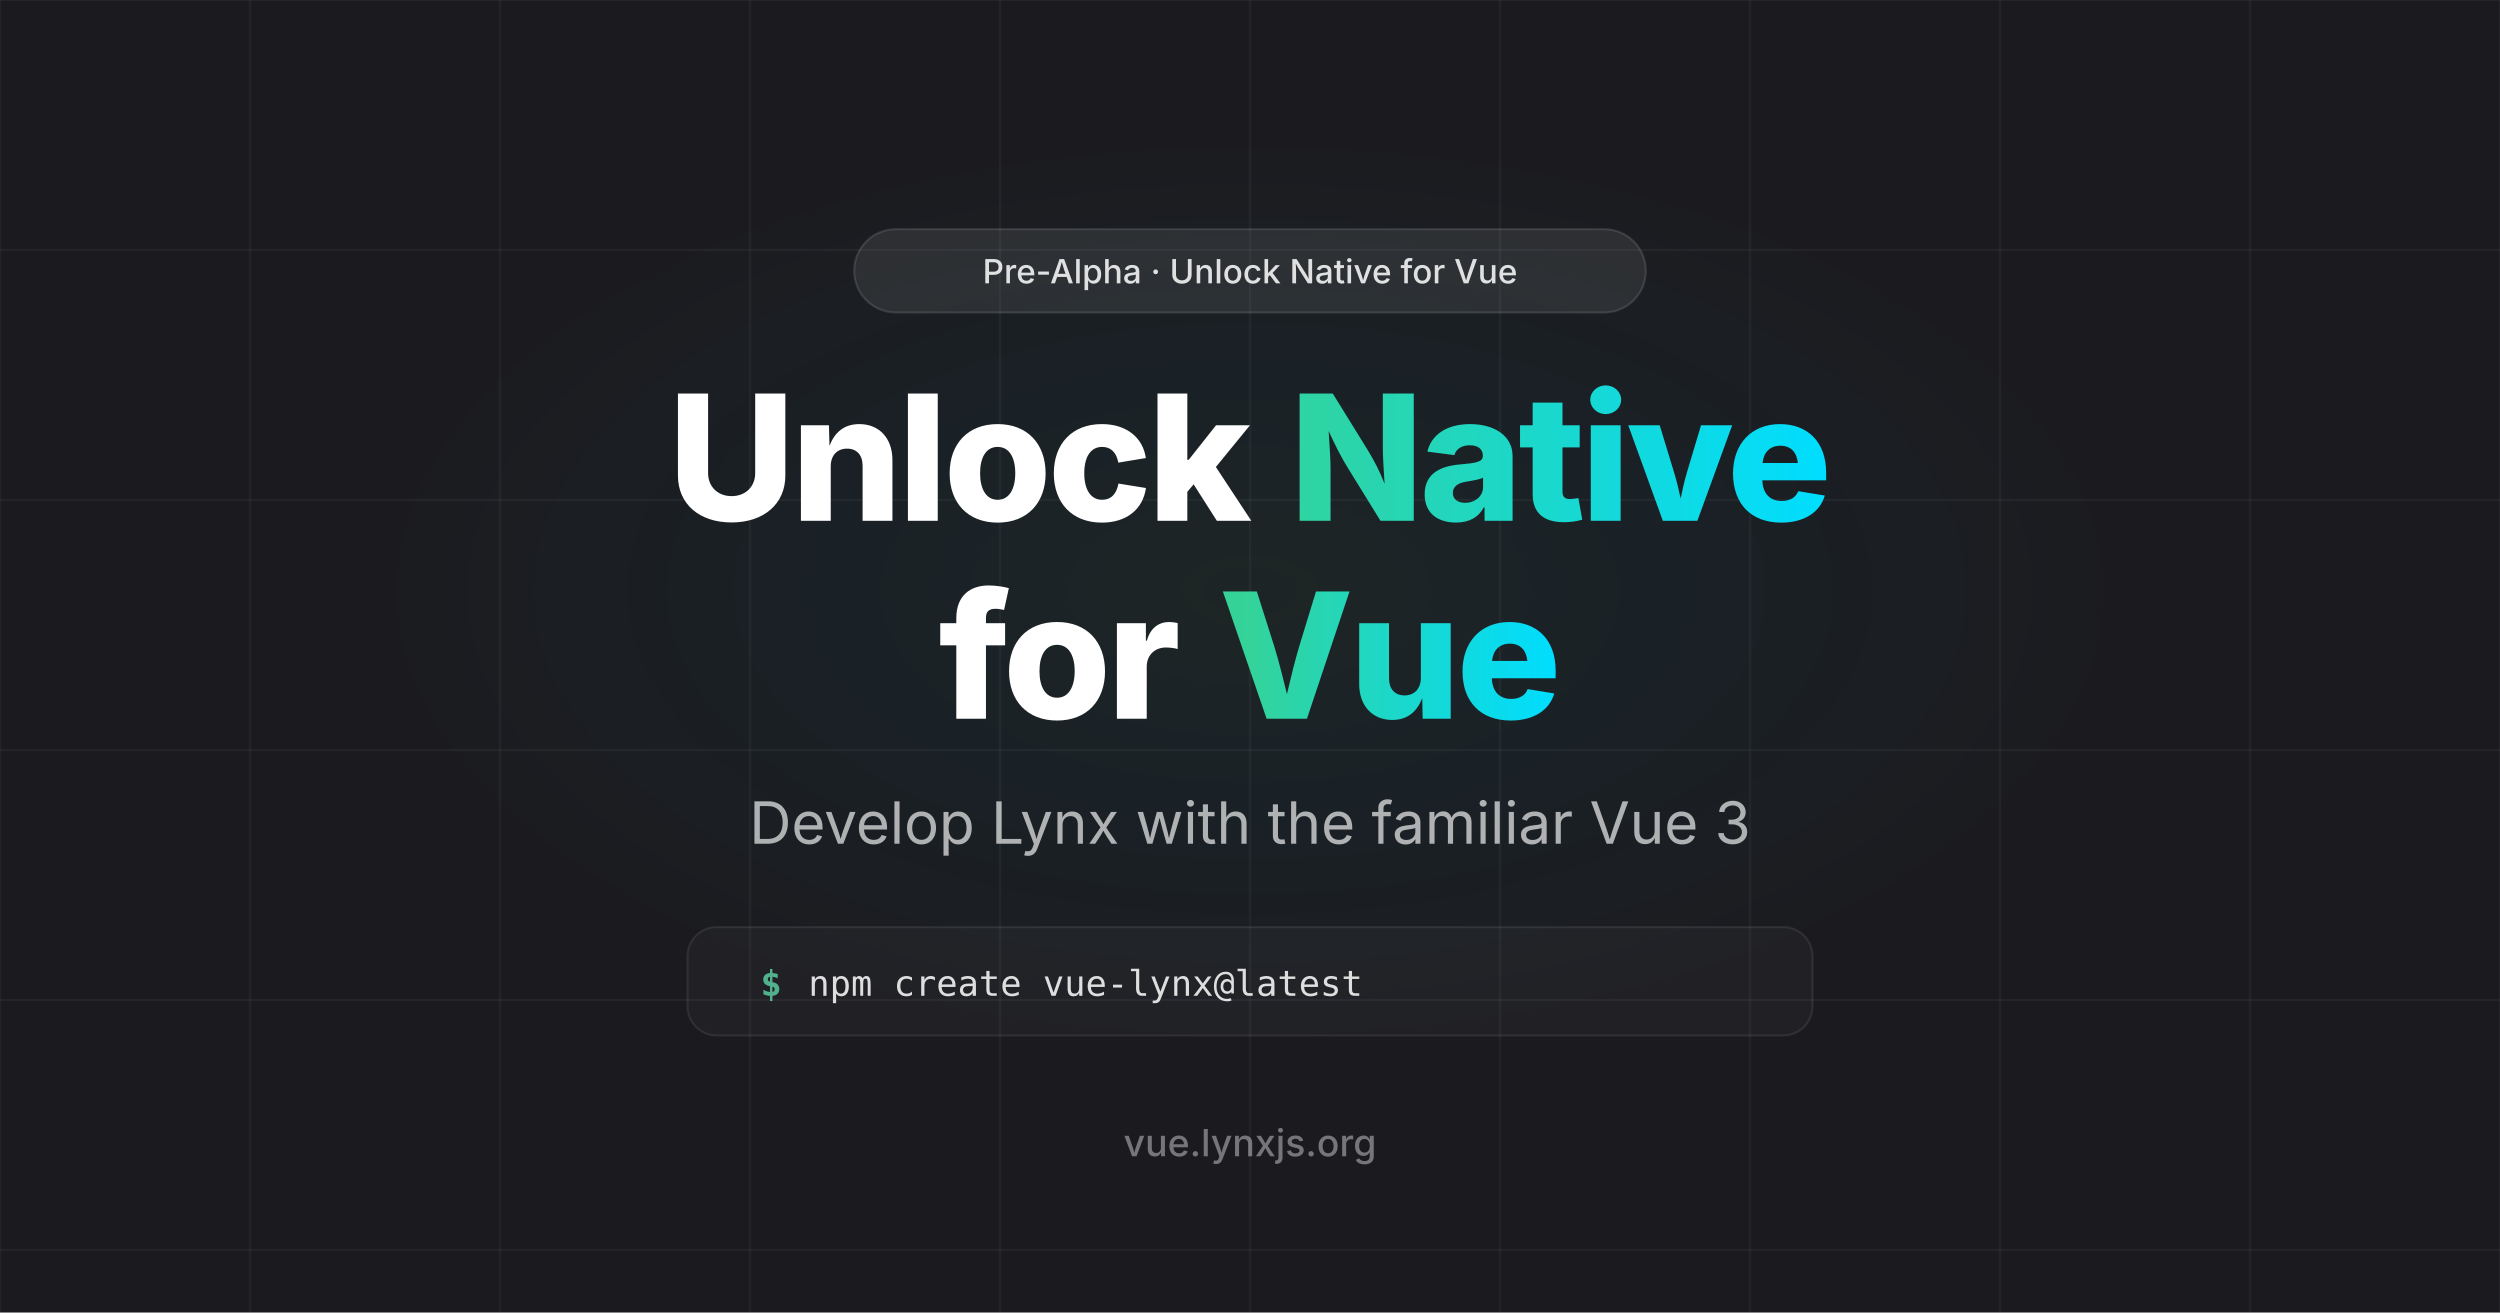
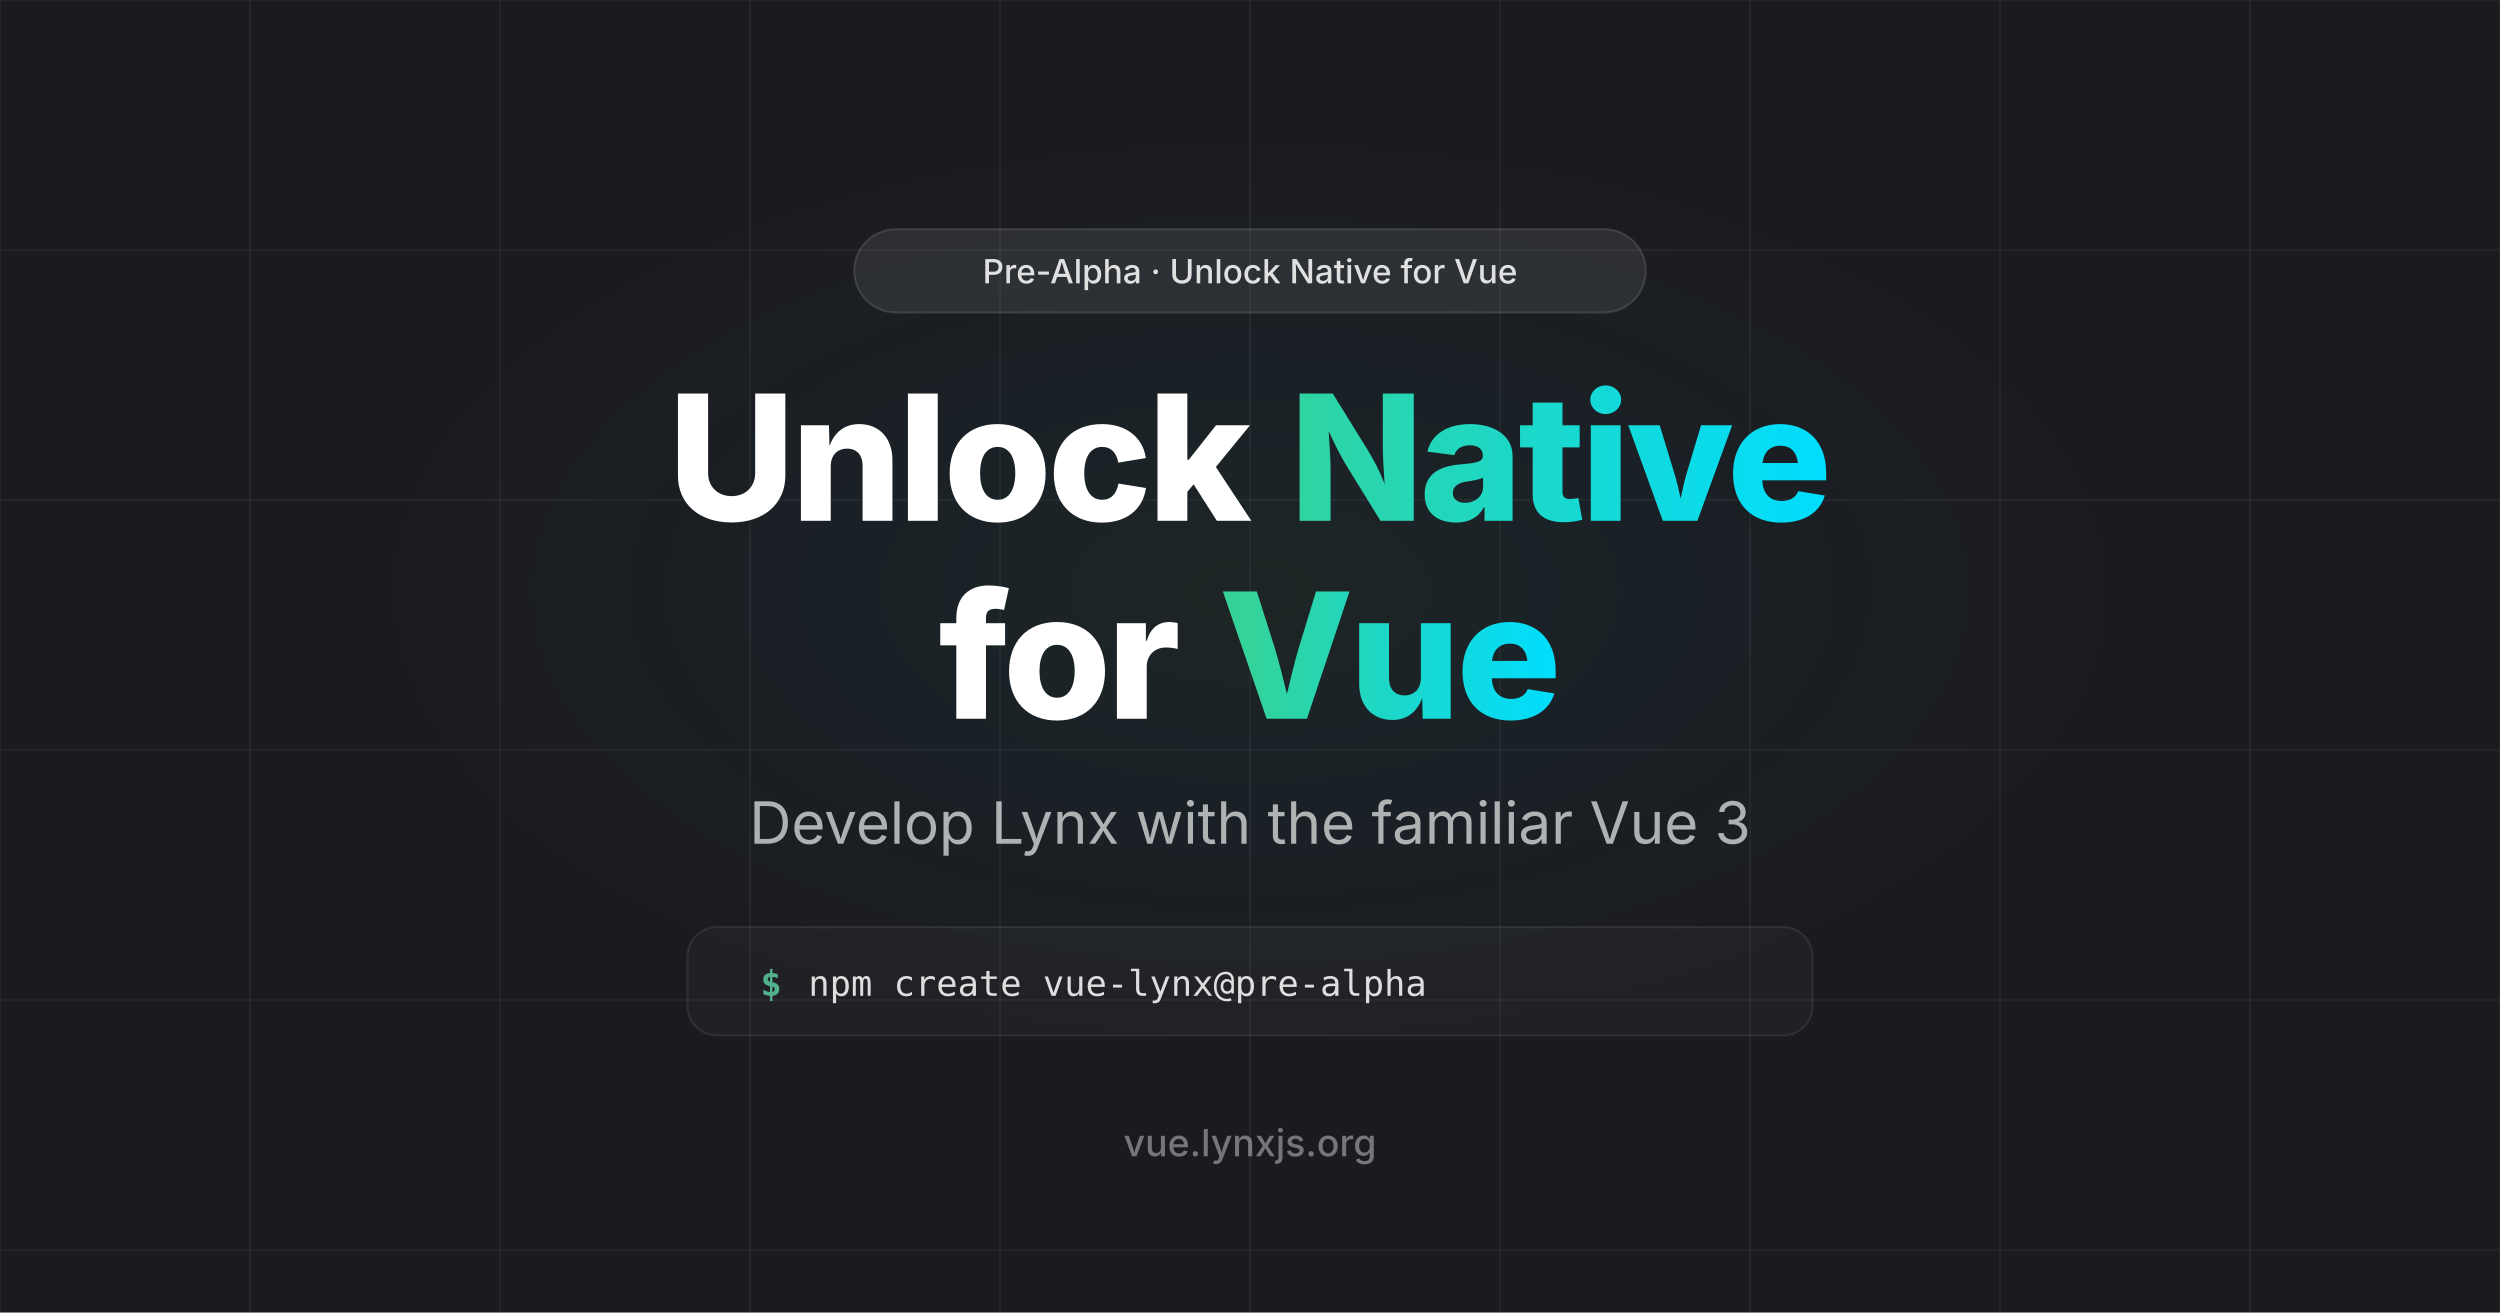
<svg xmlns="http://www.w3.org/2000/svg" width="1200" height="630" viewBox="0 0 1200 630">
  <defs>
    <linearGradient id="brand" x1="0" y1="0" x2="1" y2="0">
      <stop offset="0%" stop-color="#42b883" />
      <stop offset="50%" stop-color="#34d399" />
      <stop offset="100%" stop-color="#00ddff" />
    </linearGradient>
    <linearGradient id="brand-v" x1="0" y1="0" x2="0" y2="1">
      <stop offset="0%" stop-color="#42b883" />
      <stop offset="50%" stop-color="#34d399" />
      <stop offset="100%" stop-color="#00ddff" />
    </linearGradient>
    <linearGradient id="meteor1" x1="0" y1="1" x2="0" y2="0">
      <stop offset="0%" stop-color="#42b883" stop-opacity="0.7" />
      <stop offset="5%" stop-color="#00ddff" stop-opacity="0.5" />
      <stop offset="100%" stop-color="#00ddff" stop-opacity="0" />
    </linearGradient>
    <linearGradient id="meteor2" x1="1" y1="0" x2="0" y2="0">
      <stop offset="0%" stop-color="#42b883" stop-opacity="0.6" />
      <stop offset="5%" stop-color="#00ddff" stop-opacity="0.4" />
      <stop offset="100%" stop-color="#00ddff" stop-opacity="0" />
    </linearGradient>
    <linearGradient id="meteor3" x1="0" y1="0" x2="0" y2="1">
      <stop offset="0%" stop-color="#42b883" stop-opacity="0.5" />
      <stop offset="5%" stop-color="#00ddff" stop-opacity="0.35" />
      <stop offset="100%" stop-color="#00ddff" stop-opacity="0" />
    </linearGradient>
    <radialGradient id="hero-glow" cx="50%" cy="45%" r="35%">
      <stop offset="0%" stop-color="#42b883" stop-opacity="0.06" />
      <stop offset="50%" stop-color="#00ddff" stop-opacity="0.03" />
      <stop offset="100%" stop-color="#00ddff" stop-opacity="0" />
    </radialGradient>
    <linearGradient id="badge-border" x1="0" y1="0" x2="1" y2="0">
      <stop offset="0%" stop-color="rgba(255,255,255,0.12)" />
      <stop offset="100%" stop-color="rgba(255,255,255,0.06)" />
    </linearGradient>
  </defs>
  <rect width="1200" height="630" fill="#1b1b1f" />
  <g stroke="rgba(128,128,128,0.1)" stroke-width="1">
    <line x1="0" y1="0" x2="0" y2="630" />
    <line x1="120" y1="0" x2="120" y2="630" />
    <line x1="240" y1="0" x2="240" y2="630" />
    <line x1="360" y1="0" x2="360" y2="630" />
    <line x1="480" y1="0" x2="480" y2="630" />
    <line x1="600" y1="0" x2="600" y2="630" />
    <line x1="720" y1="0" x2="720" y2="630" />
    <line x1="840" y1="0" x2="840" y2="630" />
    <line x1="960" y1="0" x2="960" y2="630" />
    <line x1="1080" y1="0" x2="1080" y2="630" />
    <line x1="1200" y1="0" x2="1200" y2="630" />
    <line x1="0" y1="0" x2="1200" y2="0" />
    <line x1="0" y1="120" x2="1200" y2="120" />
    <line x1="0" y1="240" x2="1200" y2="240" />
    <line x1="0" y1="360" x2="1200" y2="360" />
    <line x1="0" y1="480" x2="1200" y2="480" />
    <line x1="0" y1="600" x2="1200" y2="600" />
  </g>
  <line x1="360" y1="180" x2="360" y2="480" stroke="url(#meteor1)" stroke-width="2" stroke-linecap="round" />
  <line x1="780" y1="240" x2="480" y2="240" stroke="url(#meteor2)" stroke-width="2" stroke-linecap="round" />
  <line x1="840" y1="400" x2="840" y2="120" stroke="url(#meteor3)" stroke-width="2" stroke-linecap="round" />
  <rect width="1200" height="630" fill="url(#hero-glow)" />
  <rect x="410" y="110" width="380" height="40" rx="20" fill="rgba(255,255,255,0.08)" stroke="rgba(255,255,255,0.12)" stroke-width="1" />
  <text x="600" y="136" text-anchor="middle" font-family="-apple-system, BlinkMacSystemFont, 'SF Pro Text', 'Segoe UI', sans-serif" font-size="16" font-weight="500" fill="rgba(255,255,255,0.85)">
    Pre-Alpha · Unlock Native for Vue
  </text>
  <text x="600" y="250" text-anchor="middle" font-family="-apple-system, BlinkMacSystemFont, 'SF Pro Display', 'Segoe UI', sans-serif" font-size="84" font-weight="800" letter-spacing="-2">
    <tspan fill="#ffffff">Unlock </tspan>
    <tspan fill="url(#brand)">Native</tspan>
  </text>
  <text x="600" y="345" text-anchor="middle" font-family="-apple-system, BlinkMacSystemFont, 'SF Pro Display', 'Segoe UI', sans-serif" font-size="84" font-weight="800" letter-spacing="-2">
    <tspan fill="#ffffff">for </tspan>
    <tspan fill="url(#brand)">Vue</tspan>
  </text>
  <text x="600" y="405" text-anchor="middle" font-family="-apple-system, BlinkMacSystemFont, 'SF Pro Text', 'Segoe UI', sans-serif" font-size="28" font-weight="400" fill="rgba(255,255,255,0.65)">
    Develop Lynx with the familiar Vue 3
  </text>
  <rect x="330" y="445" width="540" height="52" rx="14" fill="rgba(255,255,255,0.03)" stroke="rgba(255,255,255,0.08)" stroke-width="1" />
  <text x="365" y="478" font-family="'SF Mono', 'Fira Code', 'Cascadia Code', monospace" font-size="17" font-weight="600" fill="#5dd5a8" opacity="0.8">$</text>
-   <text x="388" y="478" font-family="'SF Mono', 'Fira Code', 'Cascadia Code', monospace" font-size="17" font-weight="400" fill="rgba(255,255,255,0.85)">npm create vue-lynx@latest</text>
+   <text x="388" y="478" font-family="'SF Mono', 'Fira Code', 'Cascadia Code', monospace" font-size="17" font-weight="400" fill="rgba(255,255,255,0.85)">npm create vue-lynx@pre-alpha</text>
  <text x="600" y="555" text-anchor="middle" font-family="-apple-system, BlinkMacSystemFont, 'SF Pro Text', 'Segoe UI', sans-serif" font-size="18" font-weight="500" fill="rgba(255,255,255,0.4)">
    vue.lynxjs.org
  </text>
</svg>
